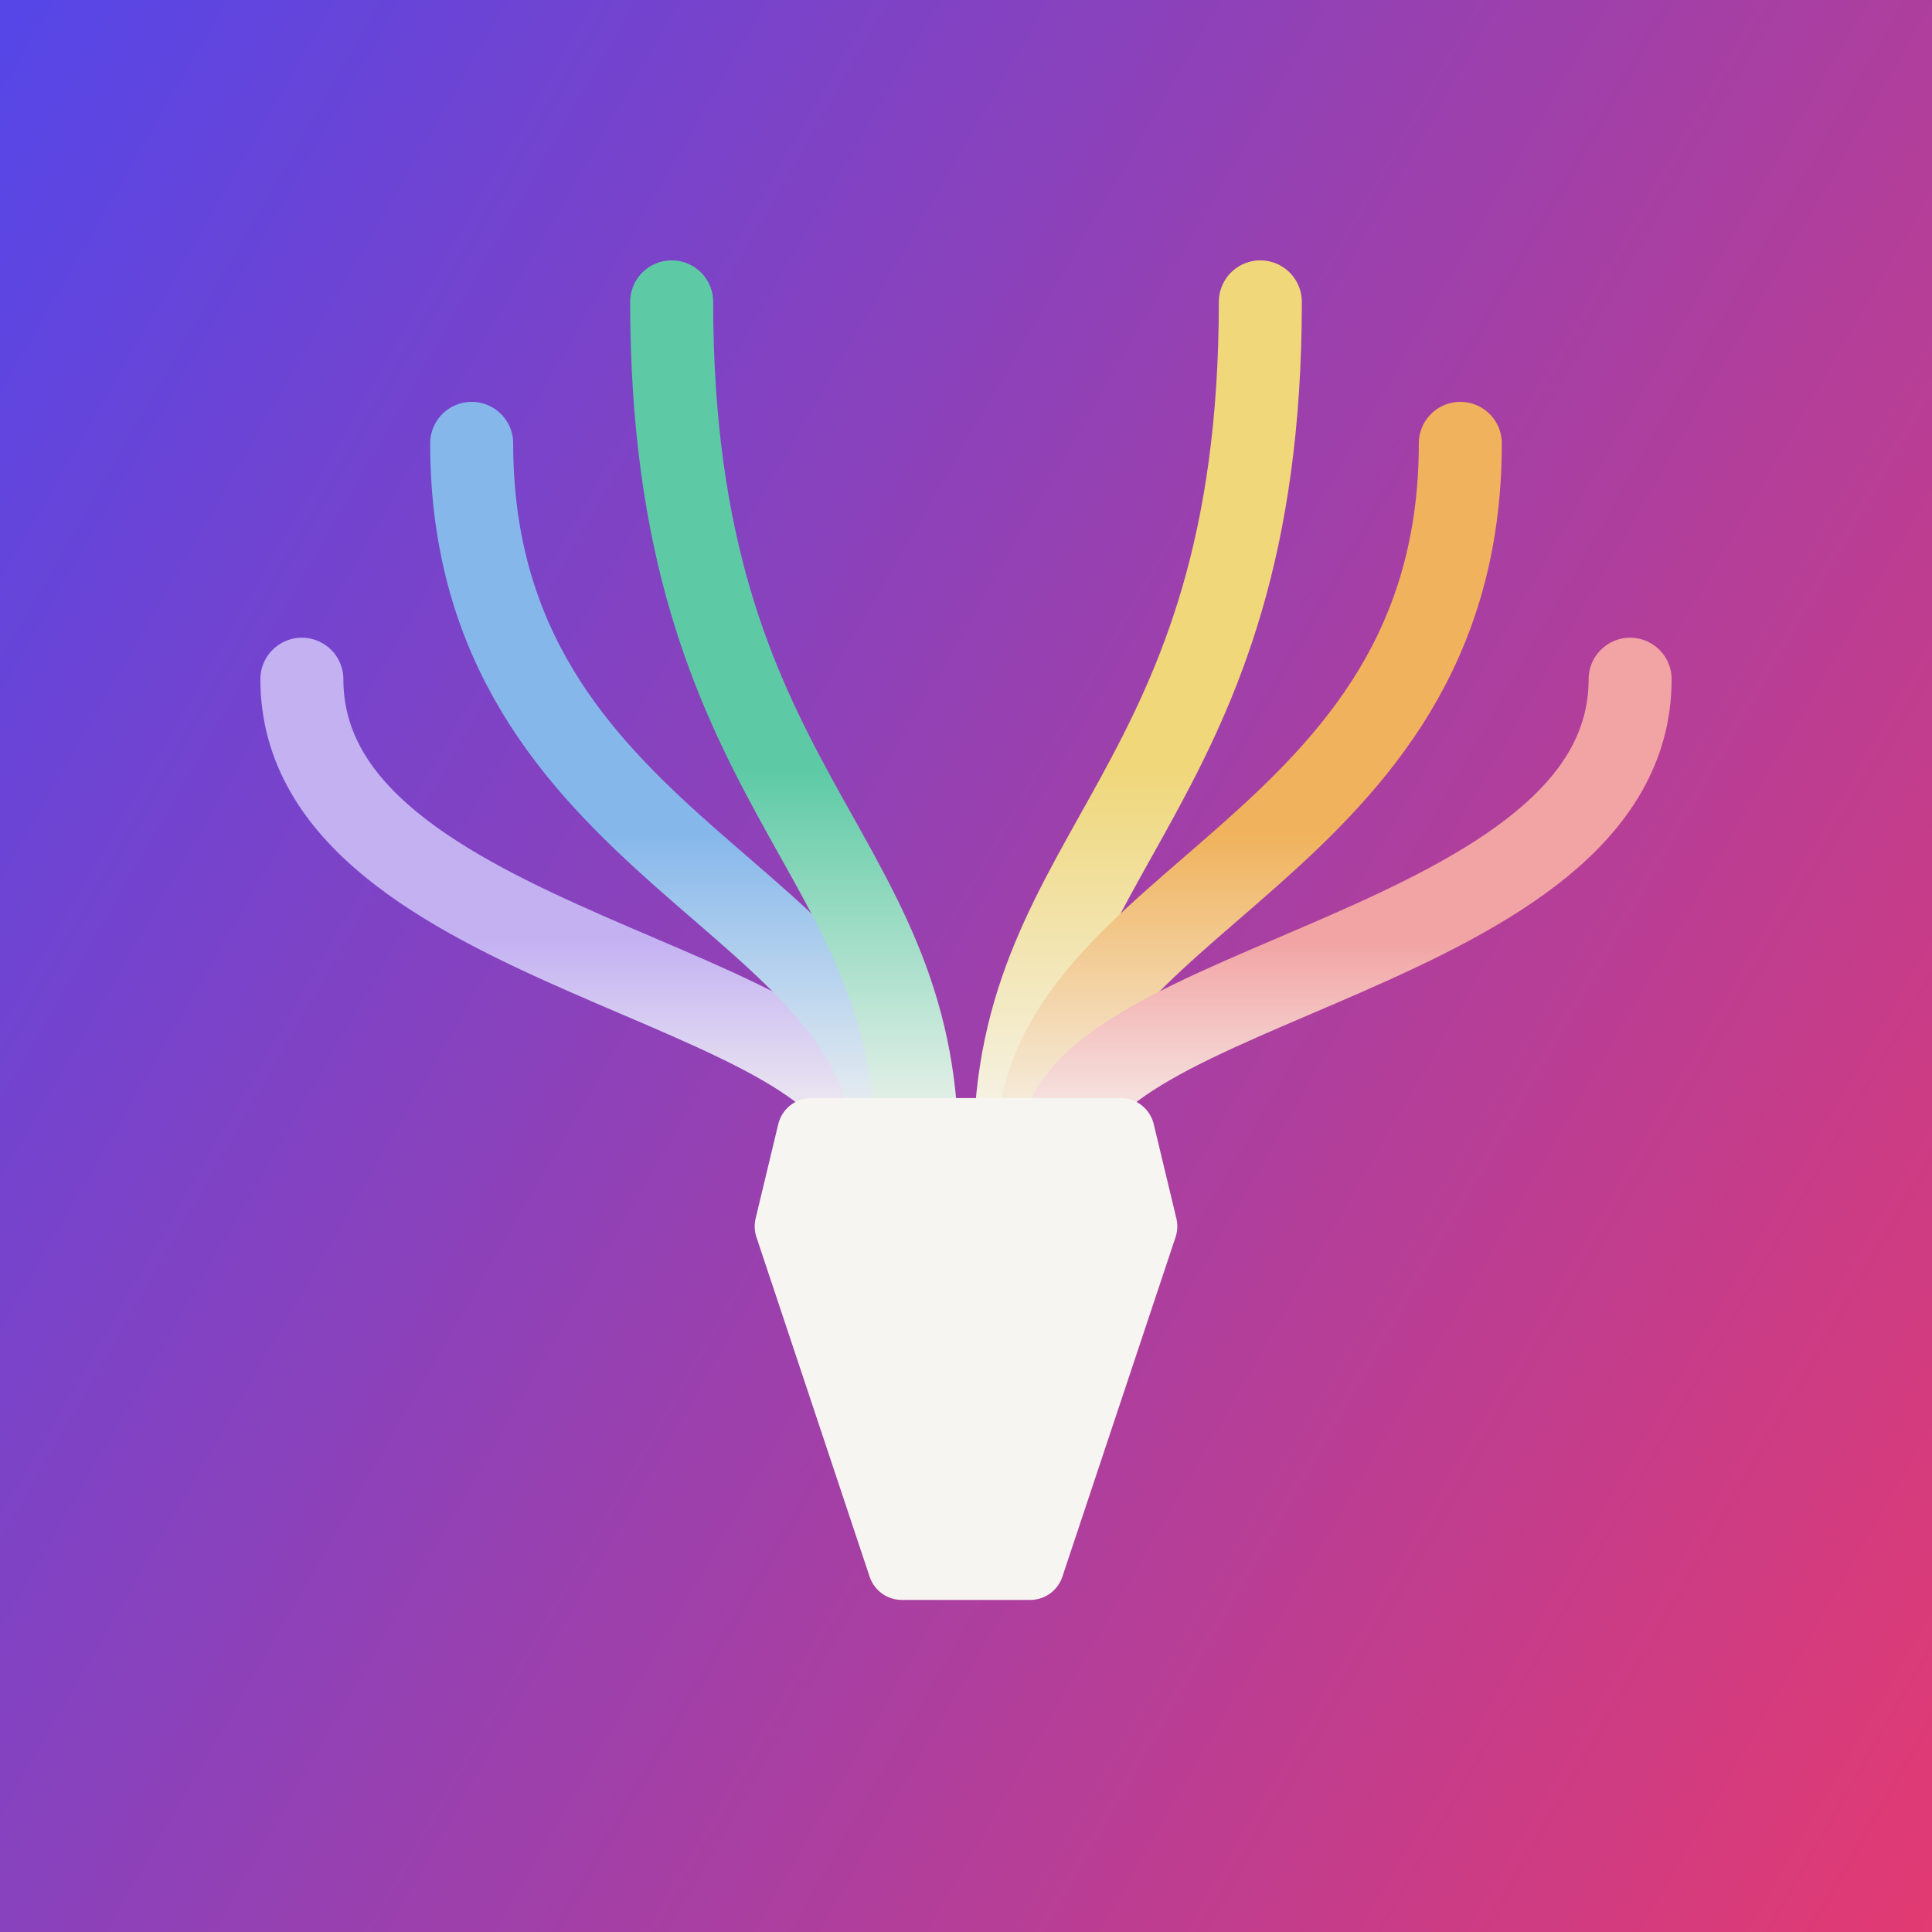
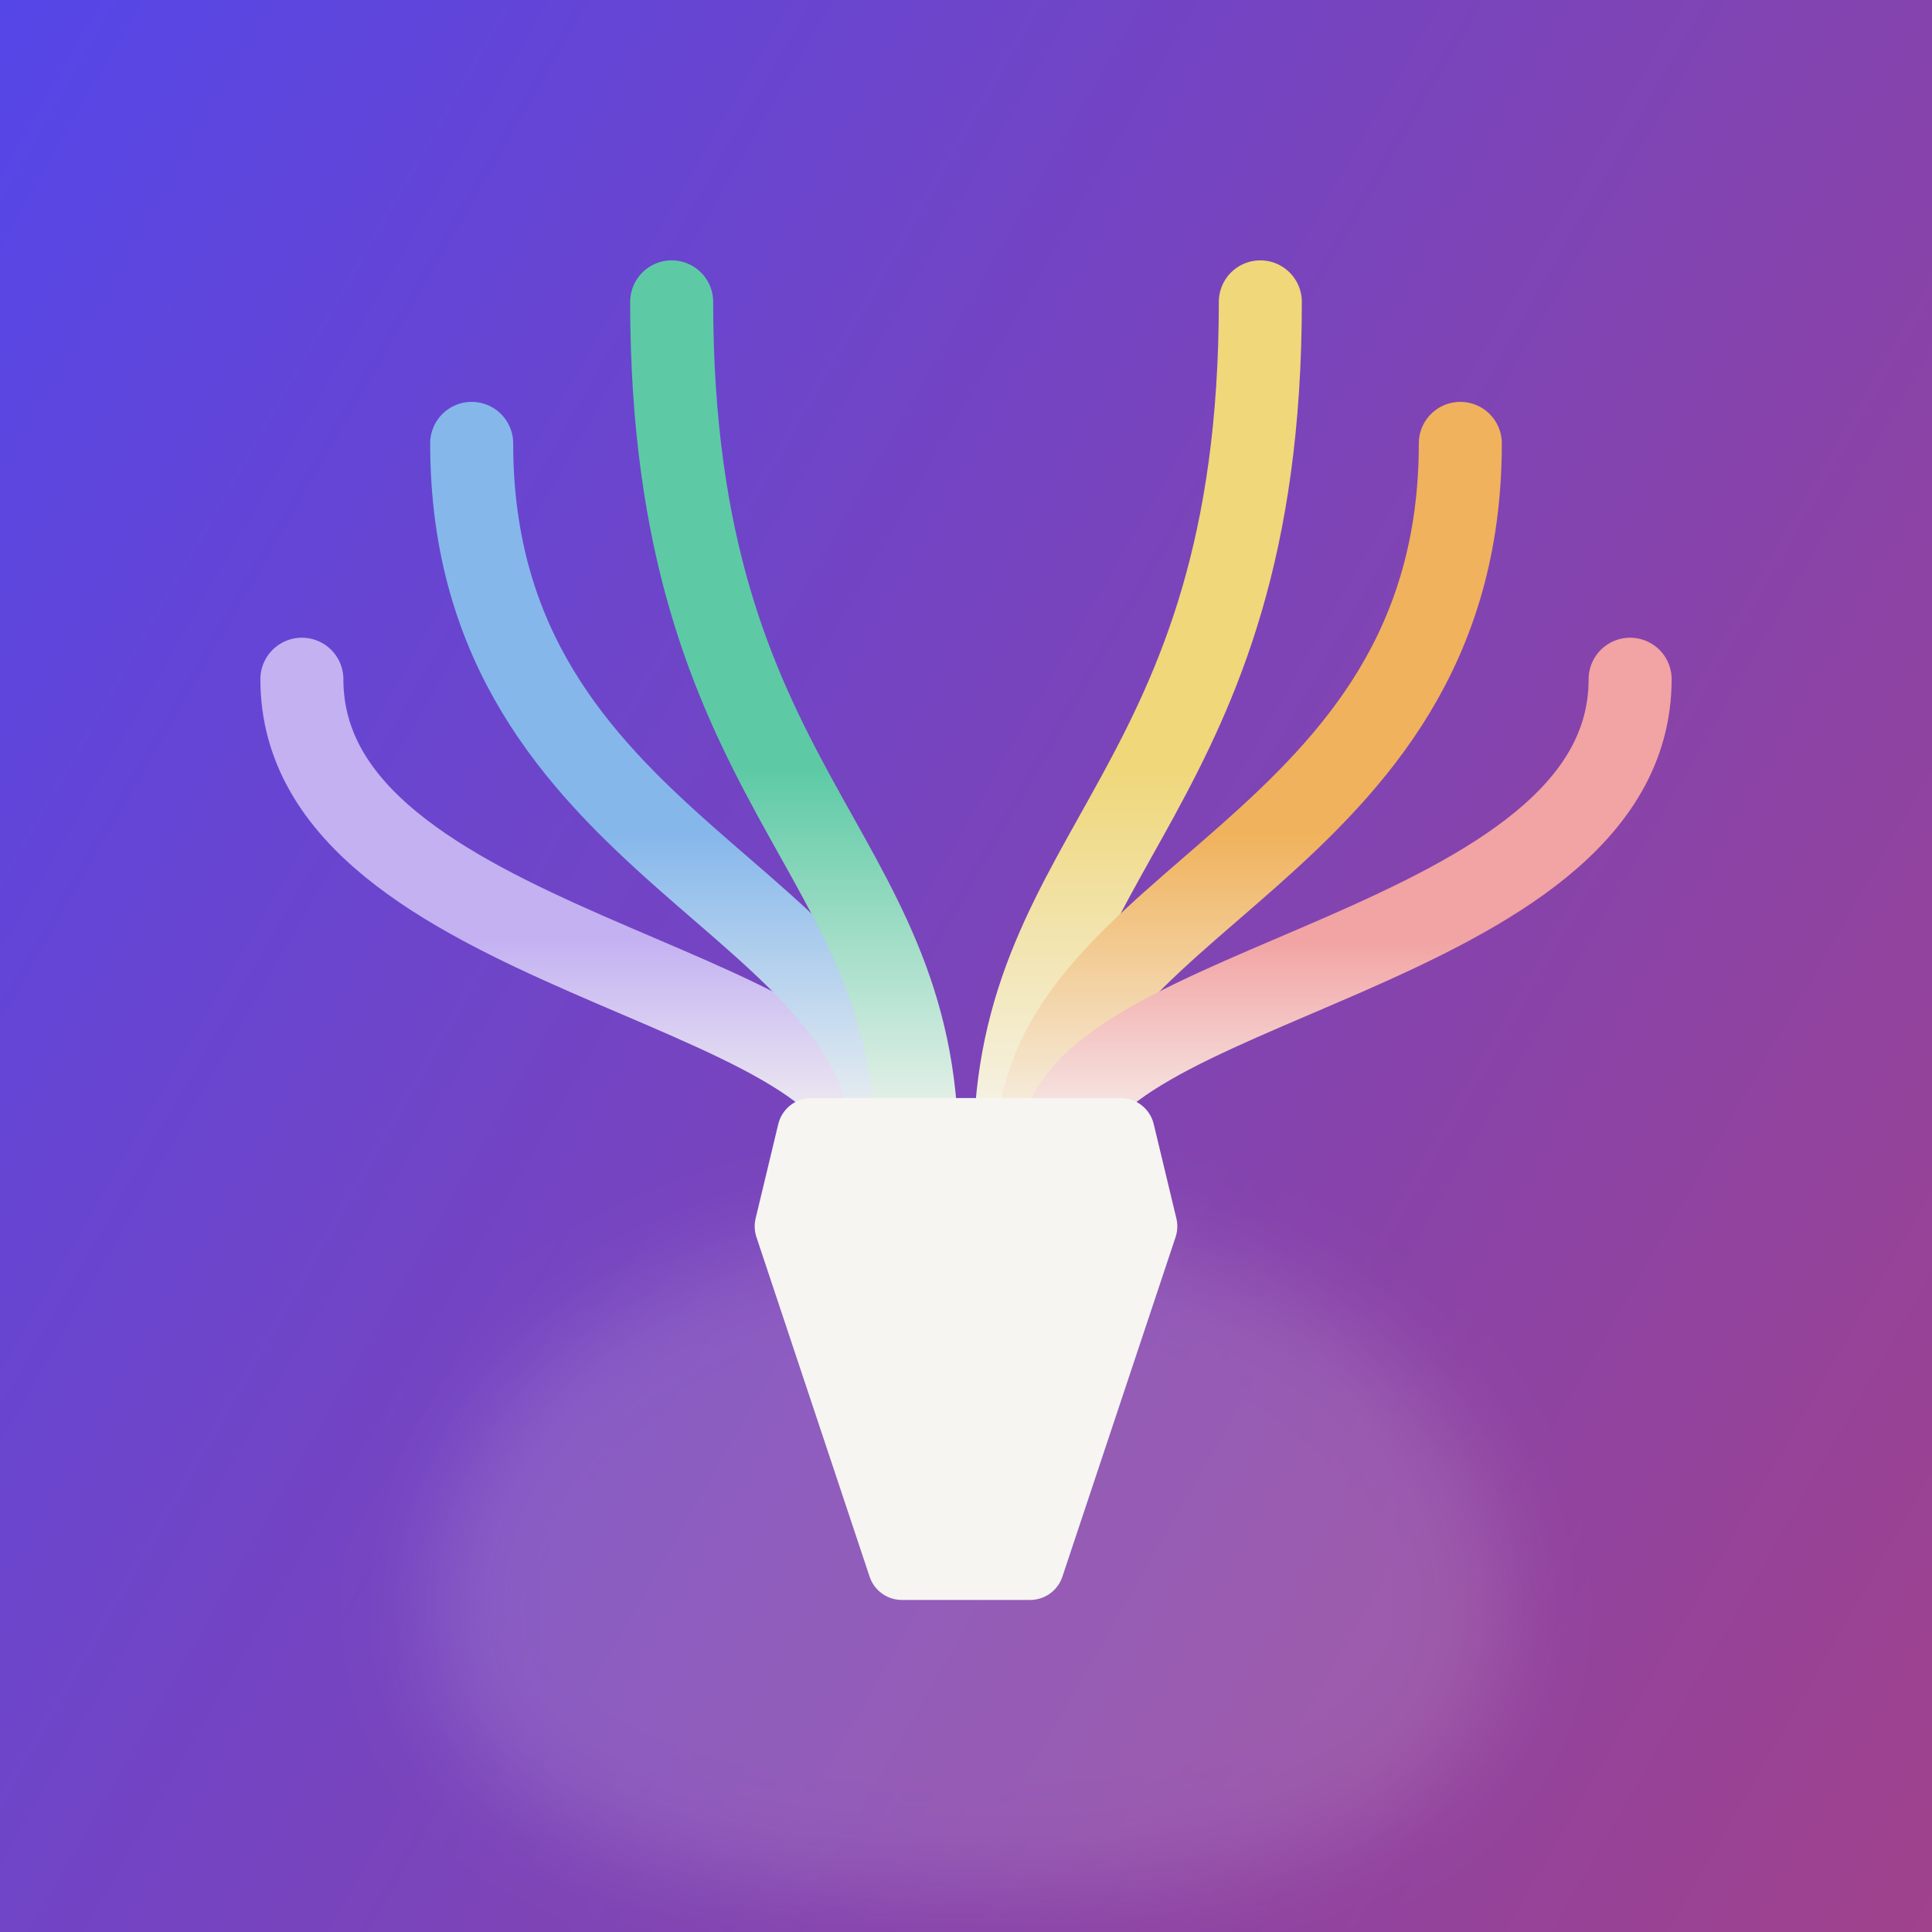
<svg xmlns="http://www.w3.org/2000/svg" viewBox="0 0 512 512">
  <defs>
    <linearGradient id="bg" gradientUnits="userSpaceOnUse" x1="-46.8" y1="81.2" x2="558.8" y2="430.8">
      <stop stop-color="#5546e8" />
-       <stop offset="1" stop-color="#e23a72" />
+       <stop offset="1" stop-color="#a0428c" />
    </linearGradient>
    <linearGradient id="lav" gradientUnits="userSpaceOnUse" x1="0" y1="248.75" x2="0" y2="305">
      <stop stop-color="#c3b1f2" />
      <stop offset="1" stop-color="#f6f5f1" />
    </linearGradient>
    <linearGradient id="blue" gradientUnits="userSpaceOnUse" x1="0" y1="220.625" x2="0" y2="305">
      <stop stop-color="#85b7eb" />
      <stop offset="1" stop-color="#f6f5f1" />
    </linearGradient>
    <linearGradient id="green" gradientUnits="userSpaceOnUse" x1="0" y1="203.75" x2="0" y2="305">
      <stop stop-color="#5dcaa5" />
      <stop offset="1" stop-color="#f6f5f1" />
    </linearGradient>
    <linearGradient id="yellow" gradientUnits="userSpaceOnUse" x1="0" y1="203.75" x2="0" y2="305">
      <stop stop-color="#efd77a" />
      <stop offset="1" stop-color="#f6f5f1" />
    </linearGradient>
    <linearGradient id="orange" gradientUnits="userSpaceOnUse" x1="0" y1="220.625" x2="0" y2="305">
      <stop stop-color="#f0b25c" />
      <stop offset="1" stop-color="#f6f5f1" />
    </linearGradient>
    <linearGradient id="pink" gradientUnits="userSpaceOnUse" x1="0" y1="248.75" x2="0" y2="305">
      <stop stop-color="#f2a3a3" />
      <stop offset="1" stop-color="#f6f5f1" />
    </linearGradient>
  </defs>
  <rect width="512" height="512" fill="url(#bg)" />
  <g stroke-width="22" stroke-linecap="round" fill="none">
    <path d="M80 180 C80 252.5 231 260 231 305" stroke="url(#lav)" />
    <path d="M125 117.5 C125 226.25 237 237.5 237 305" stroke="url(#blue)" />
    <path d="M178 80 C178 210.5 243 224 243 305" stroke="url(#green)" />
    <path d="M334 80 C334 210.5 269 224 269 305" stroke="url(#yellow)" />
    <path d="M387 117.5 C387 226.25 275 237.5 275 305" stroke="url(#orange)" />
    <path d="M432 180 C432 252.5 281 260 281 305" stroke="url(#pink)" />
  </g>
+   <filter id="soft" x="-20%" y="-20%" width="140%" height="140%">
+     <feGaussianBlur stdDeviation="12" />
+   </filter>
+   <path d="M256 324 C334 324 394 362 398 422 C402 480 340 502 256 502 C172 502 110 480 114 422 C118 362 178 324 256 324 Z" fill="#f6f5f1" opacity="0.14" filter="url(#soft)" />
  <polygon points="215,300 297,300 303,325 273,415 239,415 209,325" fill="#f6f5f1" stroke="#f6f5f1" stroke-width="18" stroke-linejoin="round" />
</svg>
